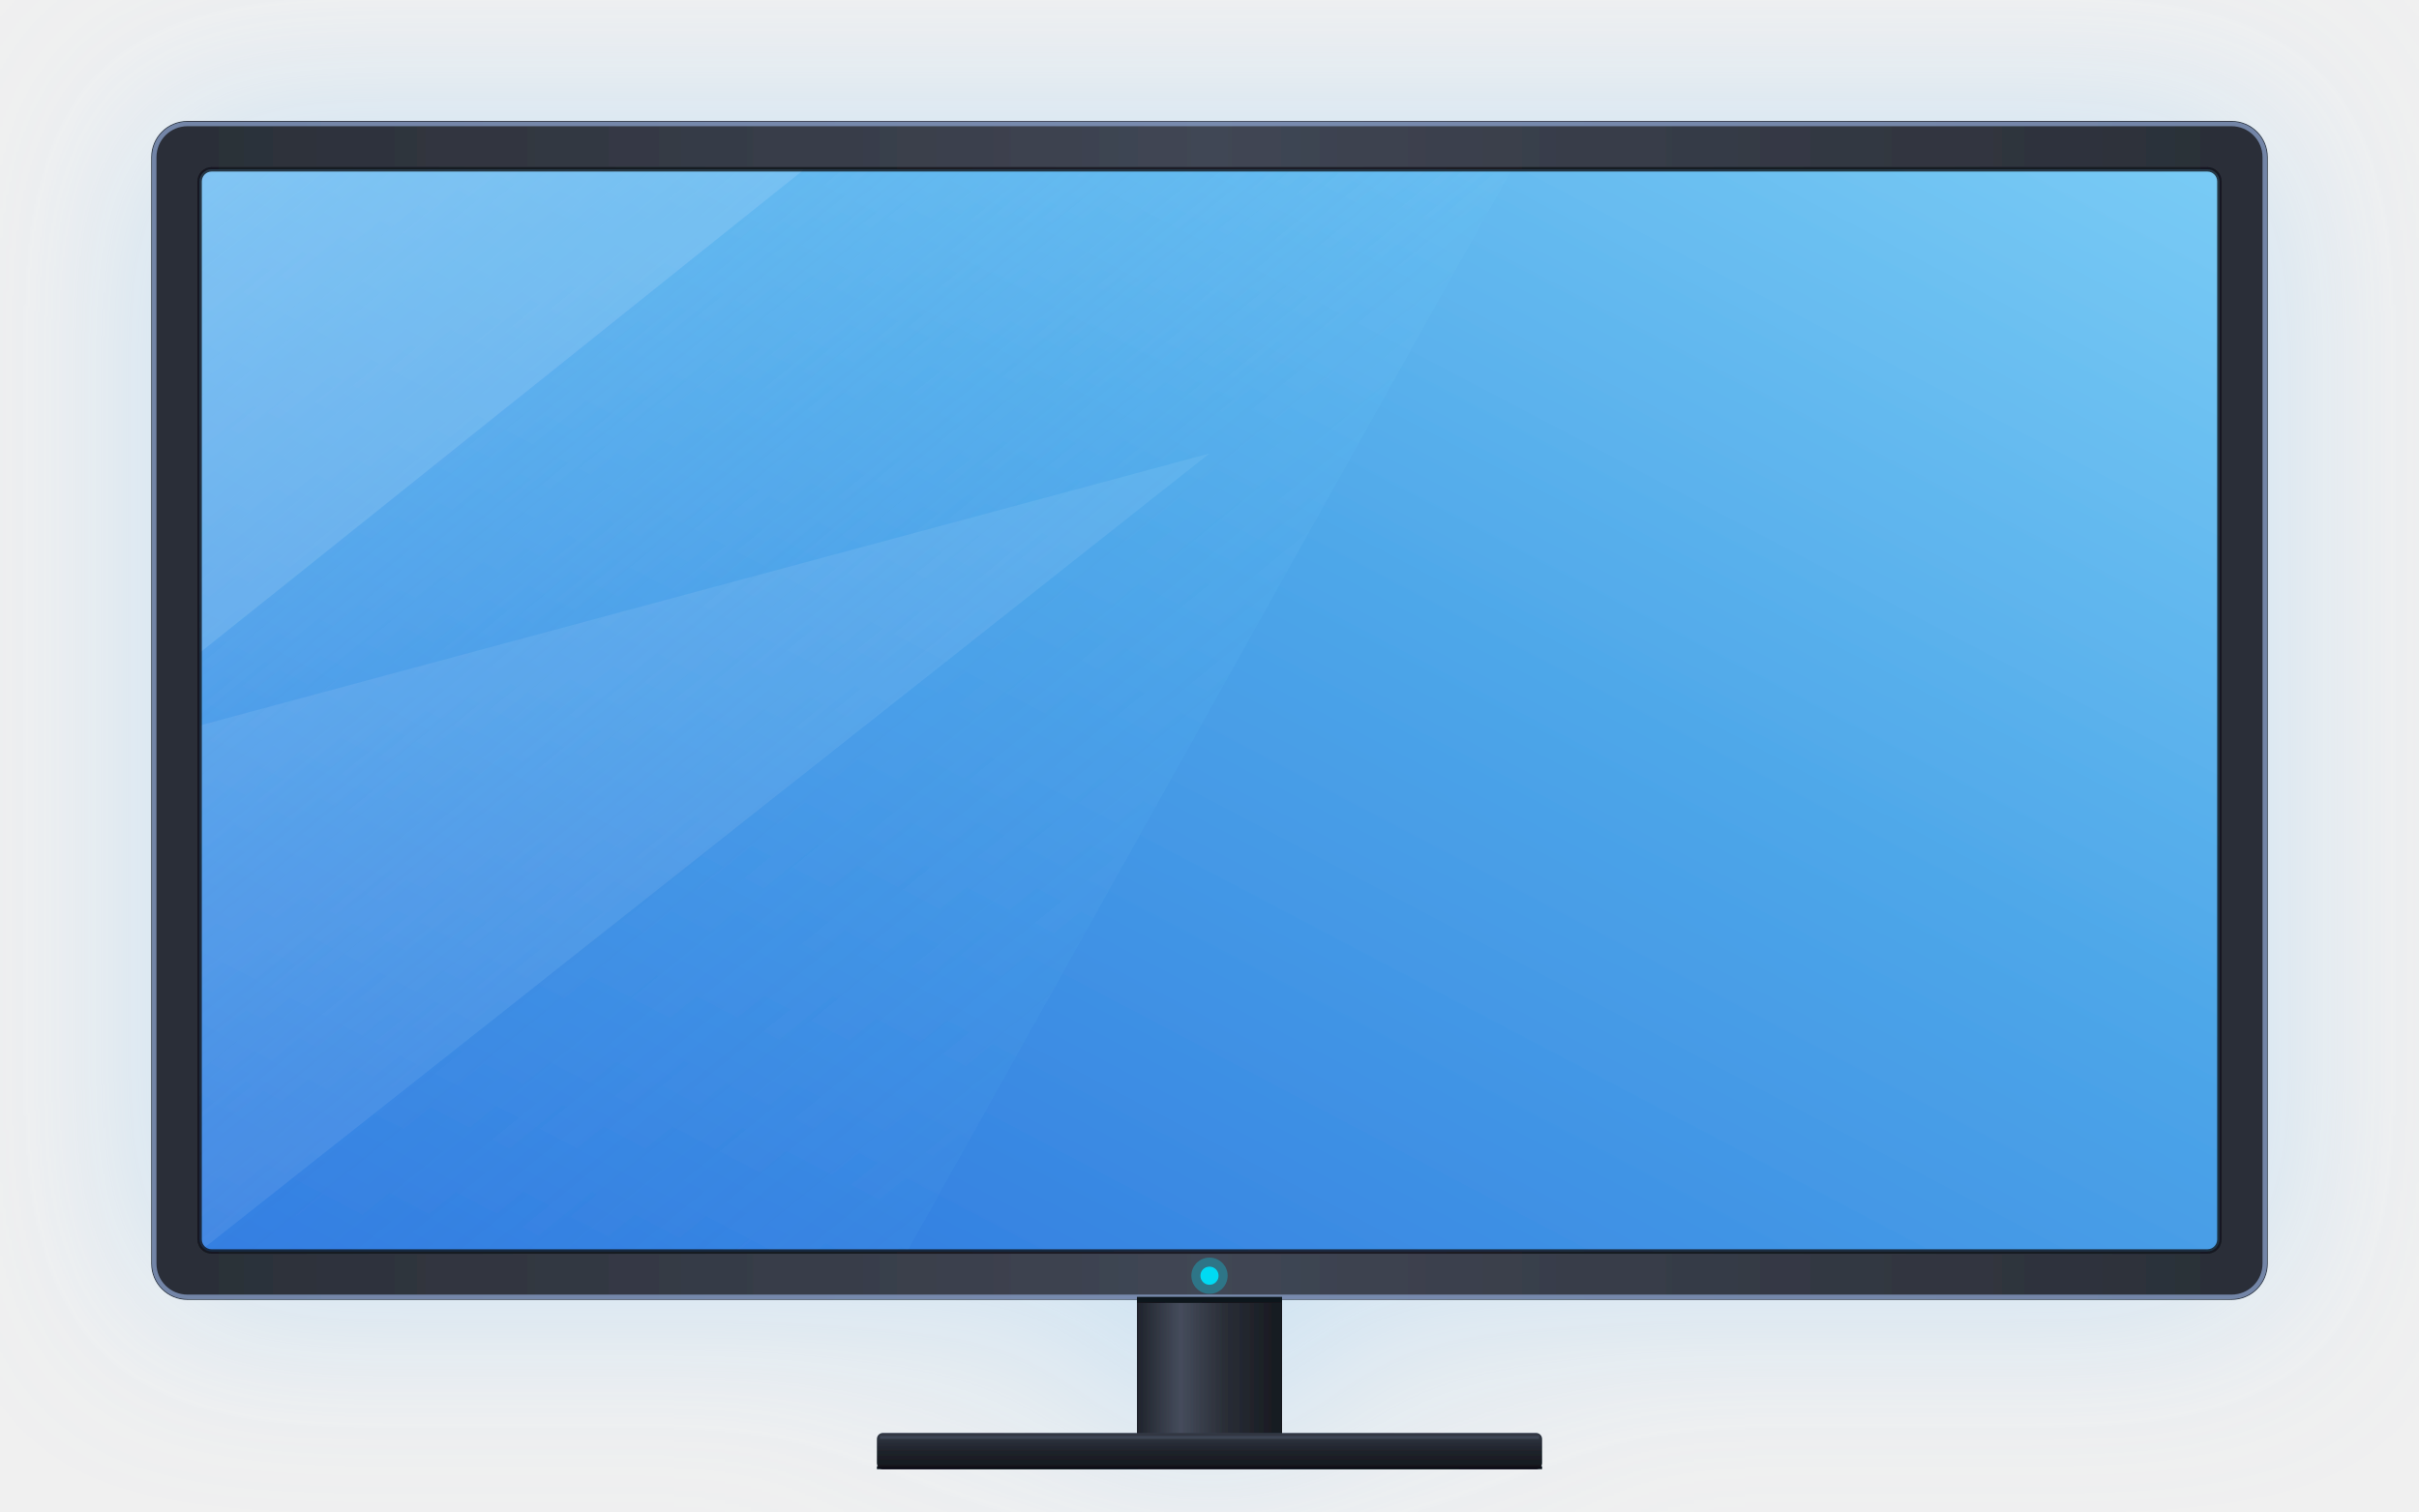
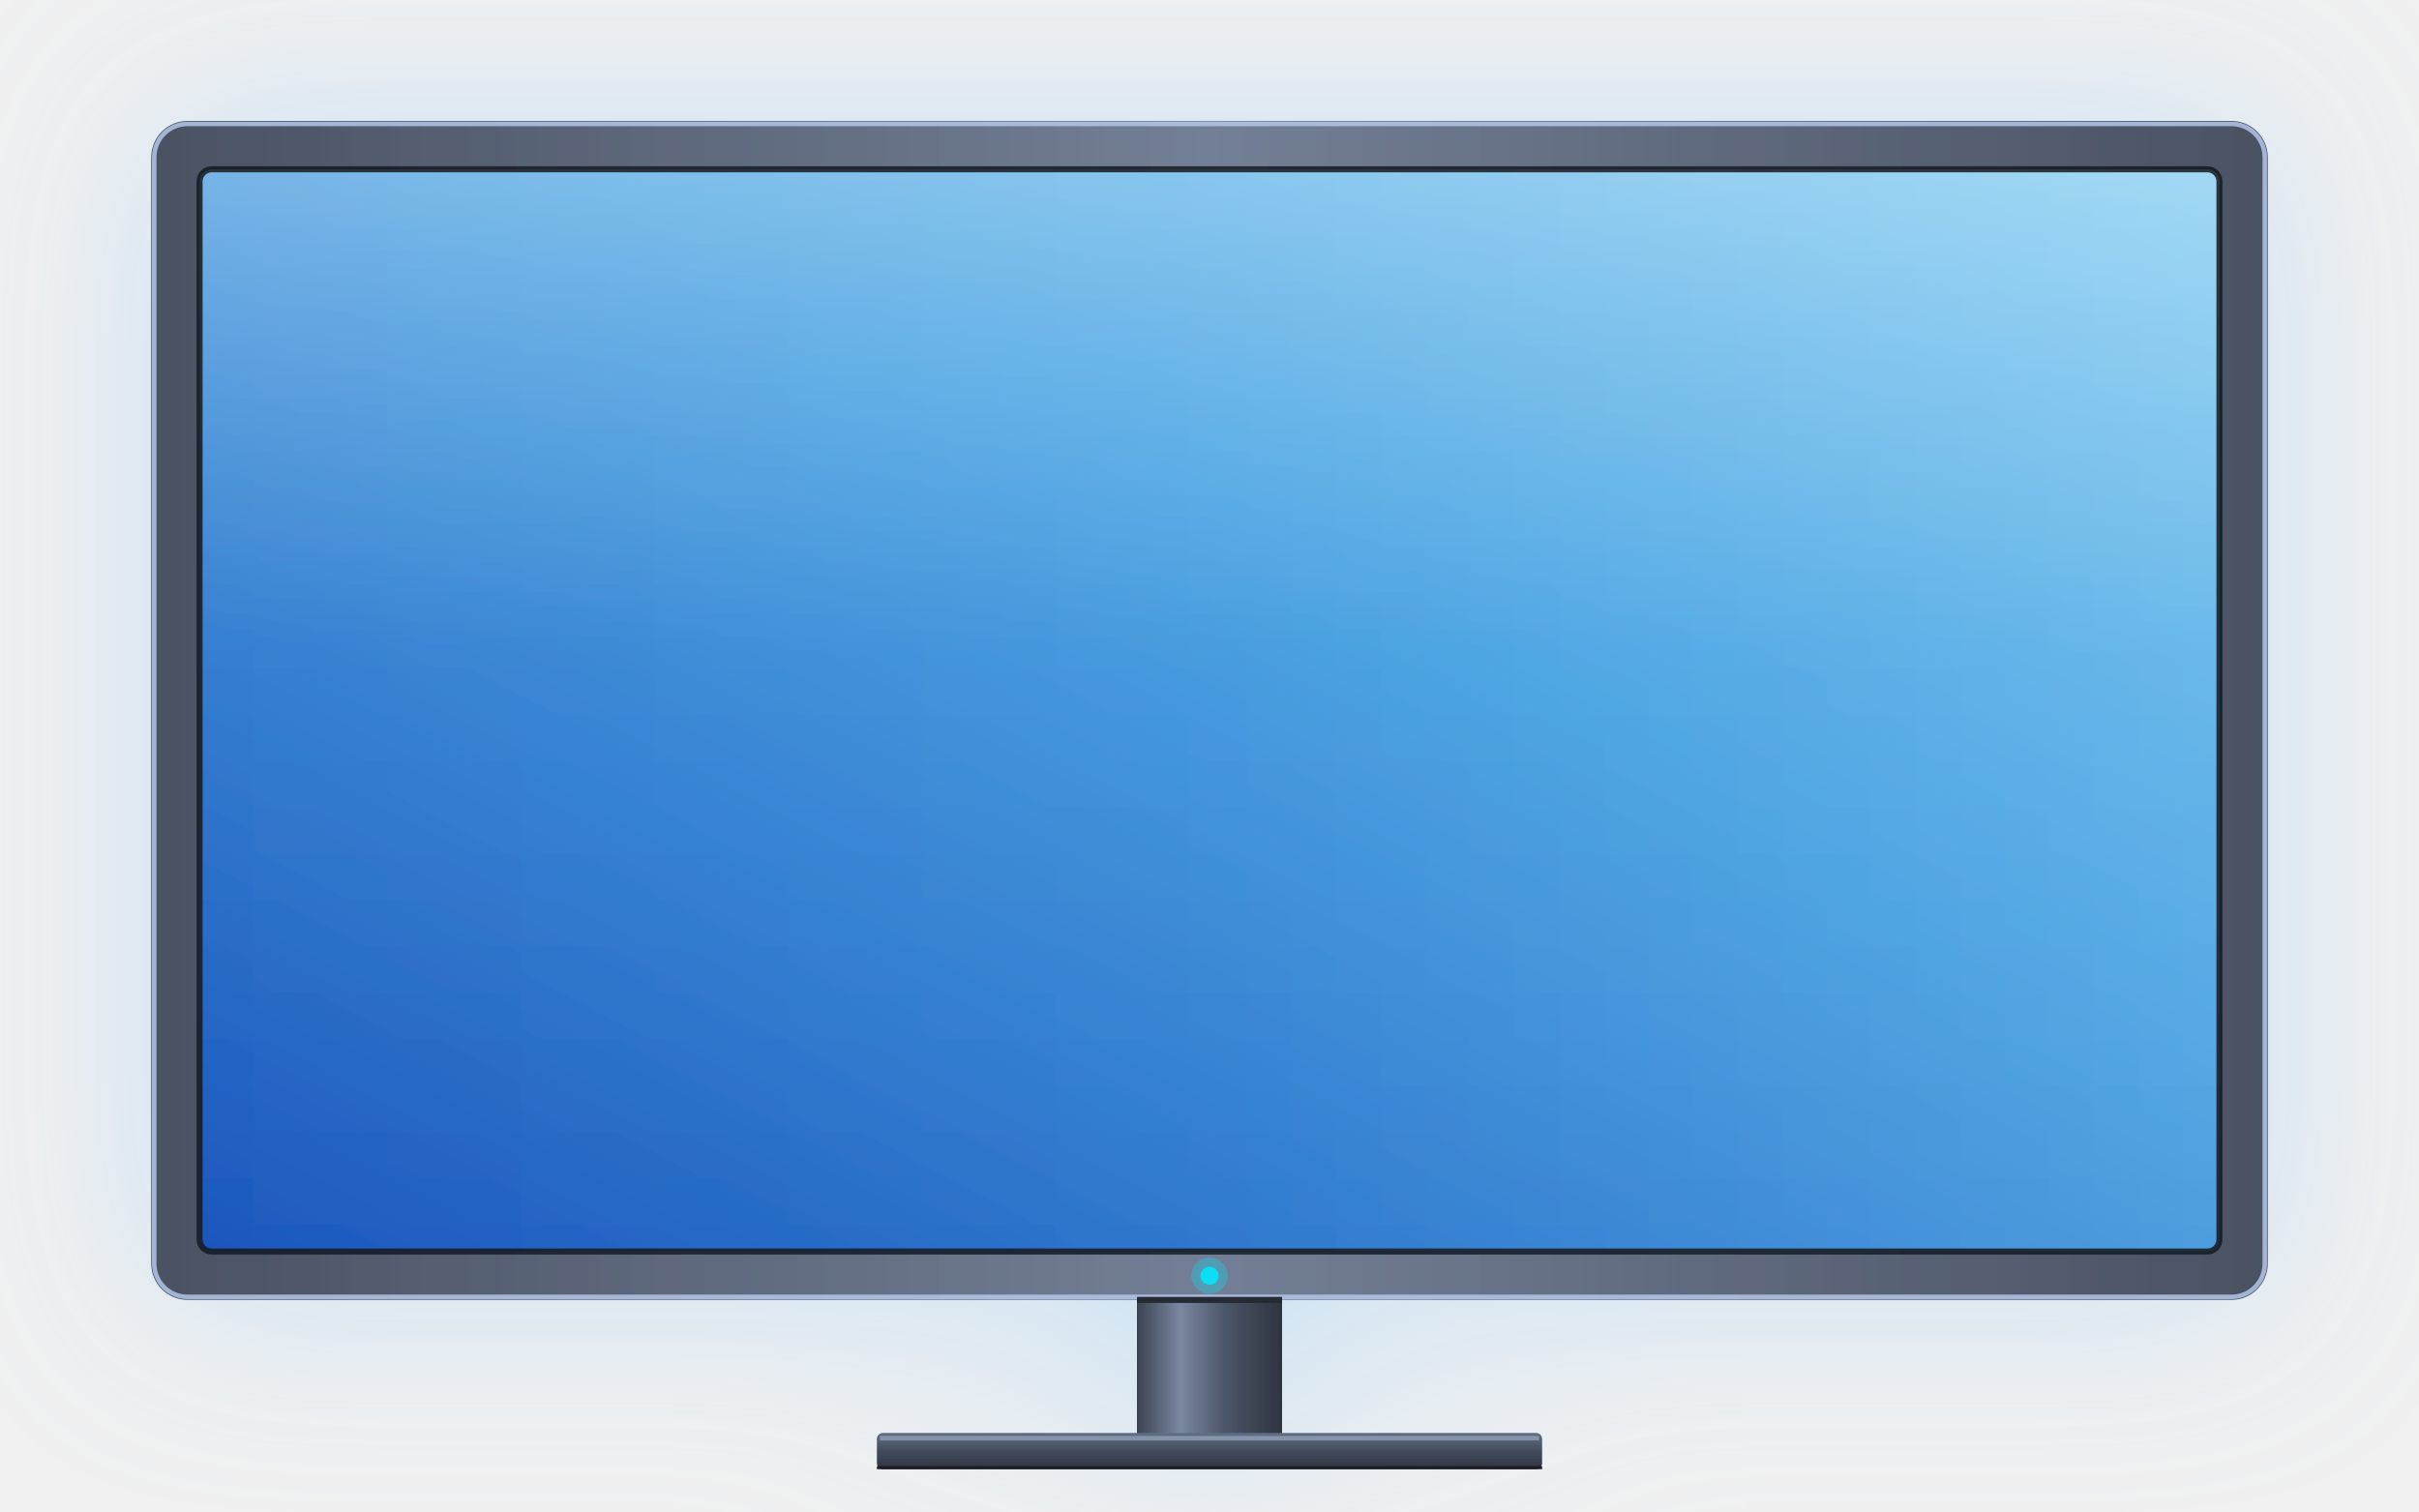
- <svg xmlns="http://www.w3.org/2000/svg" viewBox="0 0 800 500" width="100%" height="100%">
+ <svg xmlns="http://www.w3.org/2000/svg" xmlns:xsi="http://www.w3.org/2001/XMLSchema-instance" viewBox="0 0 800 500" width="100%" height="100%" xsi:schemaLocation="http://www.w3.org/2000/svg ">
  <defs>
    <linearGradient id="oxygenBaseGradient" x1="0%" y1="100%" x2="100%" y2="0%">
-       <stop offset="0%" stop-color="#2a72de" />
-       <stop offset="60%" stop-color="#4ea7e9" />
-       <stop offset="100%" stop-color="#79cbf5" />
+       <stop offset="0%" stop-color="#1c56bd" />
+       <stop offset="60%" stop-color="#3b9ce0" />
+       <stop offset="100%" stop-color="#64beed" />
    </linearGradient>
-     <linearGradient id="facetOverlayGradient" x1="0%" y1="0%" x2="100%" y2="100%">
-       <stop offset="0%" stop-color="#a3e3ff" stop-opacity="0.45" />
-       <stop offset="50%" stop-color="#6ec8f7" stop-opacity="0.15" />
-       <stop offset="100%" stop-color="#4ea7e9" stop-opacity="0.0" />
+     <linearGradient id="officeCeilingGlow" x1="0%" y1="0%" x2="0%" y2="100%">
+       <stop offset="0%" stop-color="#ffffff" stop-opacity="0.32" />
+       <stop offset="15%" stop-color="#ffffff" stop-opacity="0.22" />
+       <stop offset="45%" stop-color="#ffffff" stop-opacity="0.05" />
+       <stop offset="100%" stop-color="#ffffff" stop-opacity="0.0" />
+     </linearGradient>
+     <linearGradient id="officeWindowGlow" x1="100%" y1="0%" x2="0%" y2="0%">
+       <stop offset="0%" stop-color="#ffffff" stop-opacity="0.12" />
+       <stop offset="50%" stop-color="#ffffff" stop-opacity="0.03" />
+       <stop offset="100%" stop-color="#ffffff" stop-opacity="0.0" />
    </linearGradient>
    <linearGradient id="bezelMetallic" x1="0%" y1="0%" x2="100%" y2="0%">
-       <stop offset="0%" stop-color="#2a2e37" />
-       <stop offset="50%" stop-color="#404654" />
-       <stop offset="100%" stop-color="#2a2e37" />
+       <stop offset="0%" stop-color="#4a5263" />
+       <stop offset="50%" stop-color="#737f96" />
+       <stop offset="100%" stop-color="#4a5263" />
    </linearGradient>
    <linearGradient id="columnStemGradient" x1="0%" y1="0%" x2="100%" y2="0%">
-       <stop offset="0%" stop-color="#1f232b" />
-       <stop offset="30%" stop-color="#454c5c" />
-       <stop offset="60%" stop-color="#2a2e37" />
-       <stop offset="100%" stop-color="#16191f" />
+       <stop offset="0%" stop-color="#3b4252" />
+       <stop offset="30%" stop-color="#7a88a1" />
+       <stop offset="60%" stop-color="#4c566a" />
+       <stop offset="100%" stop-color="#2e3440" />
    </linearGradient>
    <linearGradient id="rectangularBaseGradient" x1="0%" y1="0%" x2="0%" y2="100%">
-       <stop offset="0%" stop-color="#323845" />
-       <stop offset="50%" stop-color="#1f232b" />
-       <stop offset="100%" stop-color="#14161c" />
+       <stop offset="0%" stop-color="#616e85" />
+       <stop offset="50%" stop-color="#434c5c" />
+       <stop offset="100%" stop-color="#2e3440" />
    </linearGradient>
-     <filter id="highIntensityGlow" x="-30%" y="-30%" width="160%" height="160%">
+     <filter id="highIntensityGlow" x="-30%" y="-30%" width="160%" height="170%">
      <feDropShadow dx="0" dy="12" stdDeviation="14" flood-color="#000000" flood-opacity="0.7" />
      <feDropShadow dx="0" dy="0" stdDeviation="12" flood-color="#42a5f5" flood-opacity="0.55" />
      <feDropShadow dx="0" dy="0" stdDeviation="32" flood-color="#90caf9" flood-opacity="0.4" />
    </filter>
    <clipPath id="screenClip">
      <rect x="66" y="56" width="668" height="358" rx="4" ry="4" />
    </clipPath>
  </defs>
  <g filter="url(#highIntensityGlow)">
    <rect x="50" y="40" width="700" height="390" rx="12" ry="12" fill="url(#bezelMetallic)" />
-     <rect x="51" y="41" width="698" height="388" rx="11" ry="11" fill="none" stroke="#8ba2cc" stroke-width="1.5" opacity="0.75" />
+     <rect x="51" y="41" width="698" height="388" rx="11" ry="11" fill="none" stroke="#b4c6e7" stroke-width="1.5" opacity="0.85" />
    <g clip-path="url(#screenClip)">
      <rect x="66" y="56" width="668" height="358" fill="url(#oxygenBaseGradient)" />
-       <polygon points="66,56 500,56 300,414 66,414" fill="url(#facetOverlayGradient)" />
-       <polygon points="66,240 400,150 66,414" fill="#ffffff" opacity="0.08" />
-       <polygon points="66,56 266,56 66,216" fill="#ffffff" opacity="0.12" />
+       <rect x="66" y="56" width="668" height="358" fill="url(#officeCeilingGlow)" />
+       <rect x="66" y="56" width="668" height="358" fill="url(#officeWindowGlow)" />
    </g>
-     <rect x="66" y="56" width="668" height="358" rx="4" ry="4" fill="none" stroke="#11141a" stroke-width="1.5" opacity="0.8" />
+     <rect x="66" y="56" width="668" height="358" rx="4" ry="4" fill="none" stroke="#161a21" stroke-width="2" opacity="0.85" />
    <circle cx="400" cy="422" r="3" fill="#00e5ff" opacity="0.9" />
    <circle cx="400" cy="422" r="6" fill="#00e5ff" opacity="0.3" />
    <rect x="376" y="430" width="48" height="46" fill="url(#columnStemGradient)" />
-     <path d="M 376 430 L 424 430" stroke="#11141a" stroke-width="2" />
+     <path d="M 376 430 L 424 430" stroke="#252a33" stroke-width="2" />
    <rect x="290" y="474" width="220" height="12" rx="2" ry="2" fill="url(#rectangularBaseGradient)" />
-     <rect x="291" y="475" width="218" height="1" fill="#565f73" opacity="0.4" />
-     <rect x="290" y="485" width="220" height="1" fill="#0d0f13" />
+     <rect x="291" y="475" width="218" height="1.5" fill="#a3b2cc" opacity="0.6" />
+     <rect x="290" y="485" width="220" height="1" fill="#1a1d24" />
  </g>
</svg>
